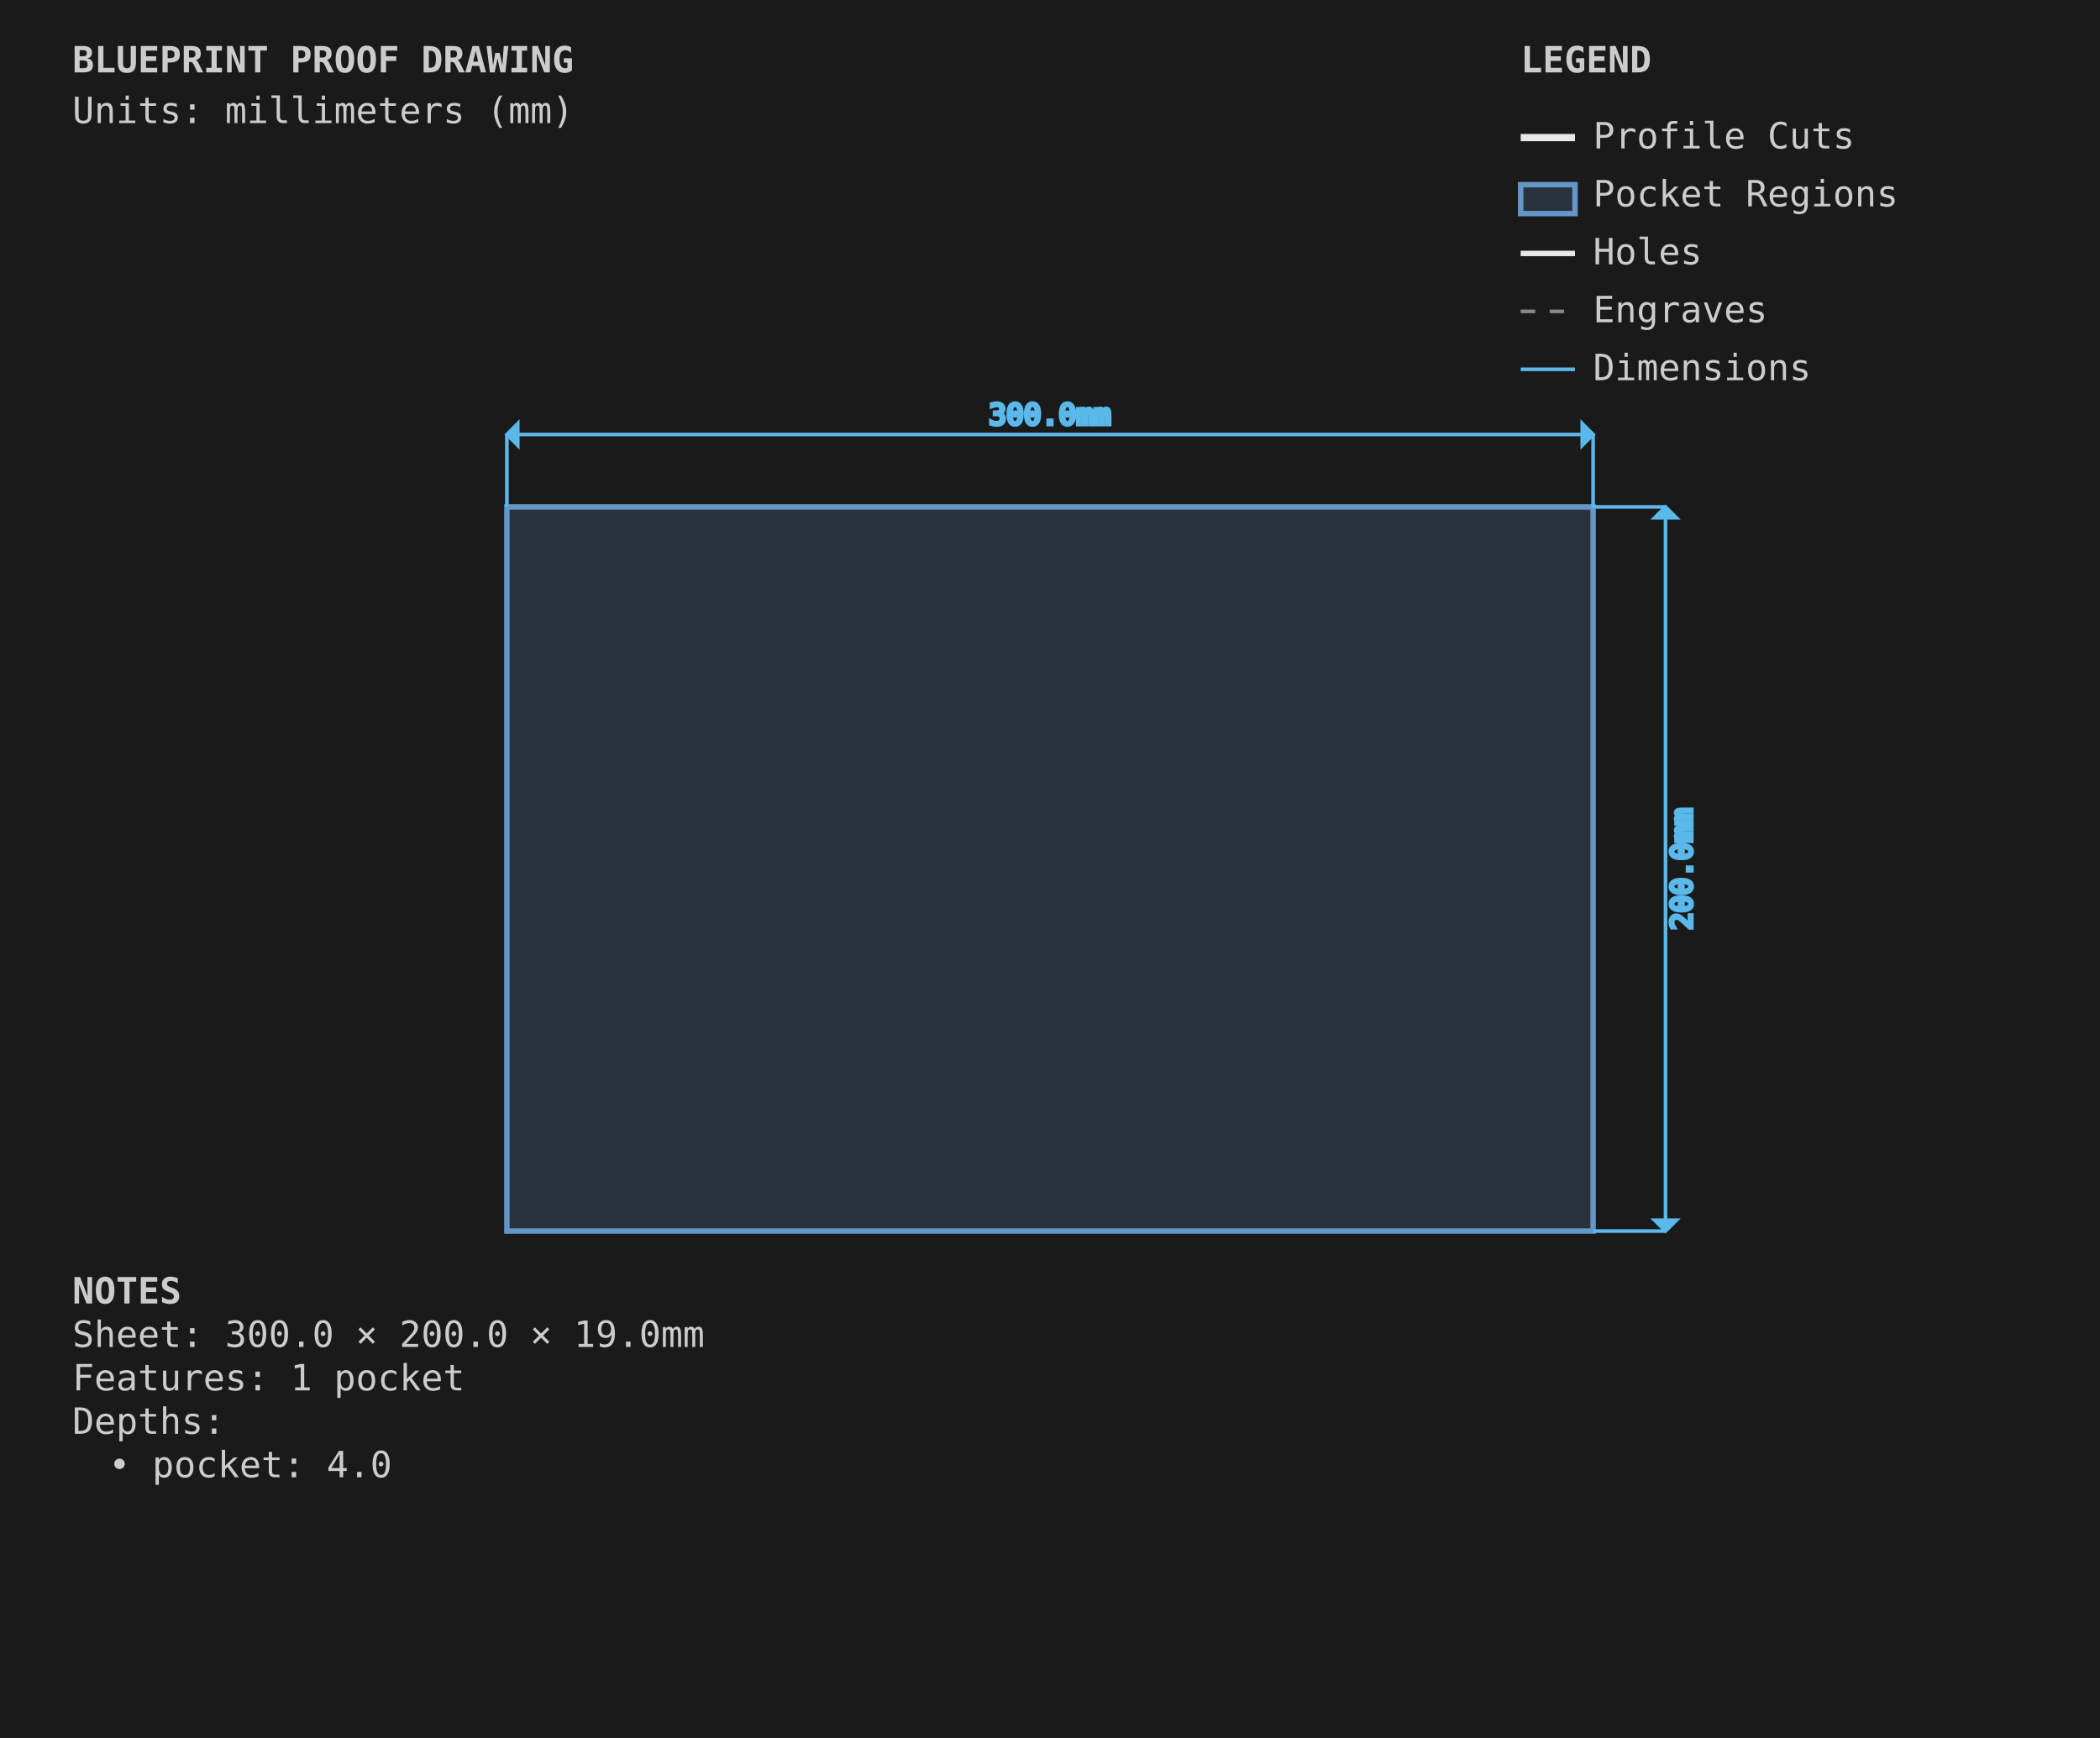
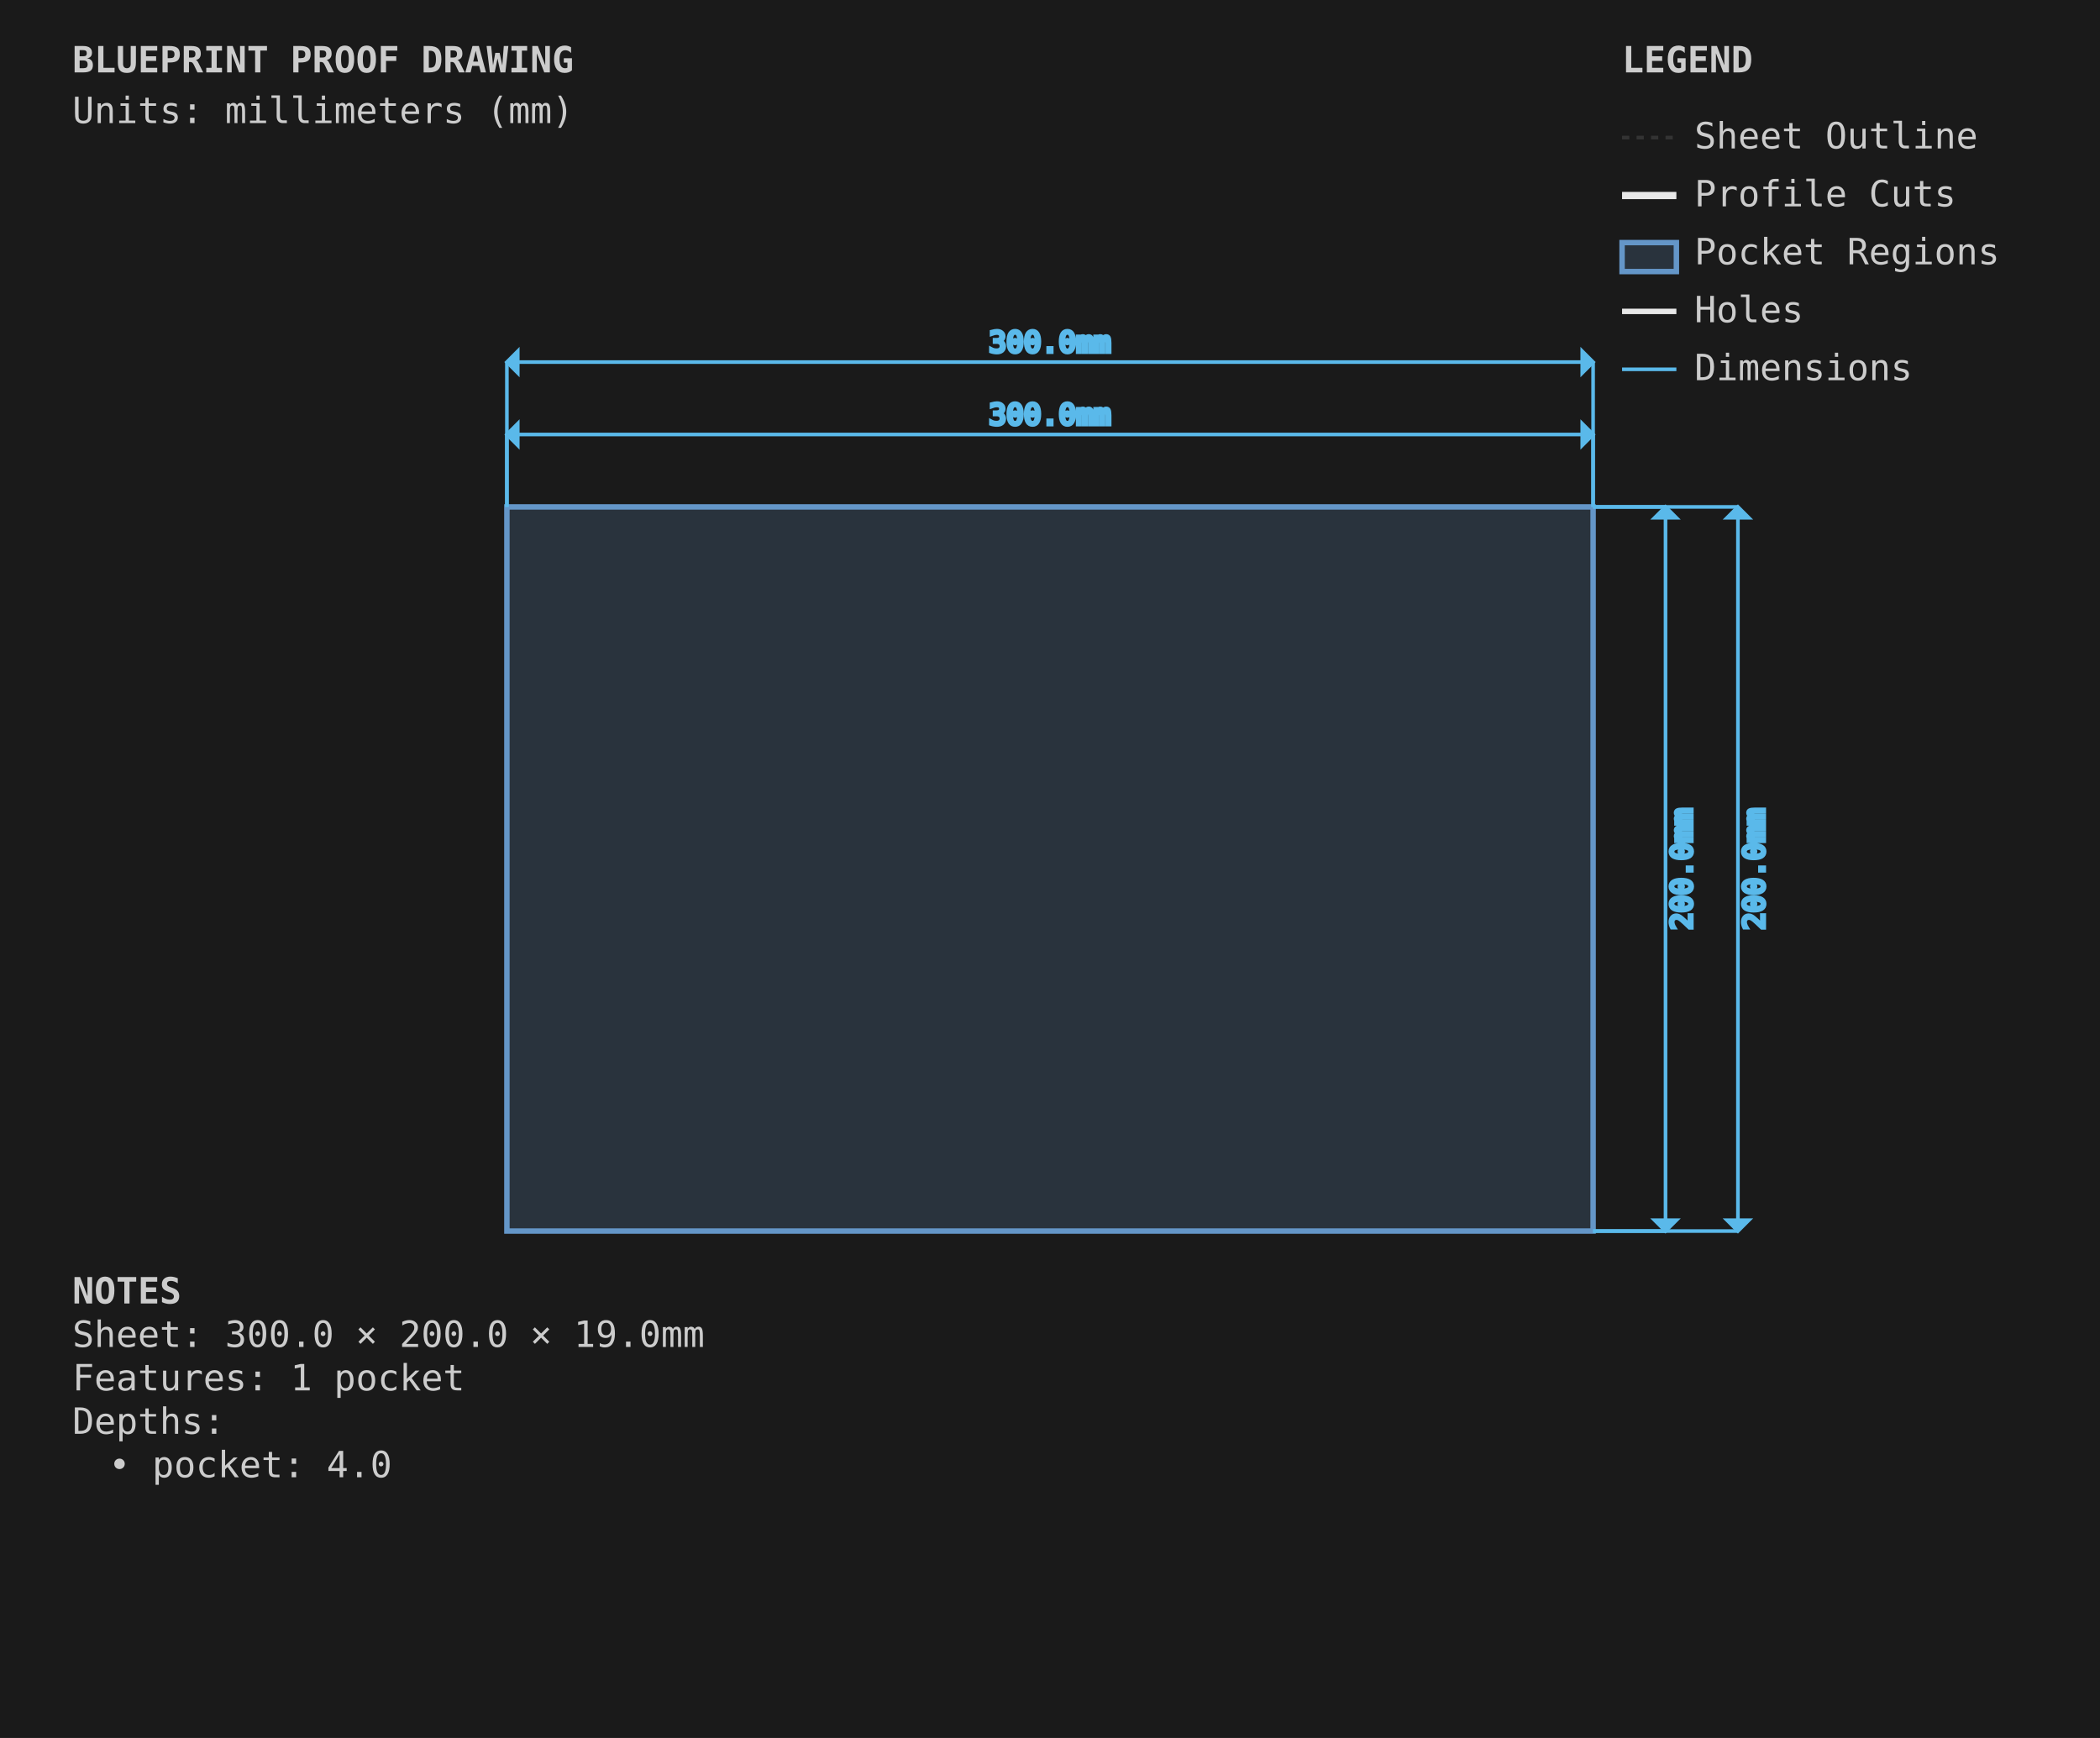
<svg xmlns="http://www.w3.org/2000/svg" viewBox="0 0 580.0 480.0" width="580.0mm" height="480.0mm">
  <style>
        .sheet-outline { stroke: #333333; stroke-width: 1; fill: none; stroke-dasharray: 2,2; }
        .profile-cuts { stroke: #e8e8e8; stroke-width: 2; fill: none; }
        .pocket-regions { stroke: #6496c8; stroke-width: 1.5; fill: #6496c8; fill-opacity: 0.2; }
        .holes { stroke: #e8e8e8; stroke-width: 1.5; fill: none; }
        .engrave-paths { stroke: #888888; stroke-width: 1; fill: none; stroke-dasharray: 4,4; }
        .construction { stroke: #333333; stroke-width: 0.5; fill: none; stroke-dasharray: 2,2; }
        .dimensions { stroke: #5ab9ea; stroke-width: 1; fill: none; }
        .dimension-text { fill: #5ab9ea; font-family: monospace; font-size: 8px; }
        .notes { fill: #cccccc; font-family: monospace; font-size: 10px; }
        .legend { fill: #cccccc; font-family: monospace; font-size: 10px; }
    </style>
  <rect x="0" y="0" width="580.0" height="480.0" fill="#1a1a1a" />
  <g id="SHEET_OUTLINE" class="sheet-outline">
    <rect x="140" y="140" width="300.0" height="200.0" />
  </g>
  <g id="PROFILE_CUTS" class="profile-cuts" />
  <g id="POCKET_REGIONS" class="pocket-regions">
    <rect x="140.0" y="140.0" width="300.0" height="200.0" />
  </g>
  <g id="ENGRAVE_PATHS" class="engrave-paths" />
  <g id="HOLES" class="holes" />
  <g id="CONSTRUCTION" class="construction" />
  <g id="DIMENSIONS" class="dimensions">
    <line x1="140" y1="140" x2="140" y2="120.0" stroke="#5ab9ea" stroke-width="1" />
    <line x1="440.0" y1="140" x2="440.0" y2="120.0" stroke="#5ab9ea" stroke-width="1" />
    <line x1="140" y1="120.0" x2="440.0" y2="120.0" stroke="#5ab9ea" stroke-width="1" />
    <polygon points="140,120.0 143.0,117.0 143.0,123.0" fill="#5ab9ea" />
    <polygon points="440.0,120.0 437.0,117.0 437.0,123.0" fill="#5ab9ea" />
    <text x="290.0" y="115.0" class="dimension-text" text-anchor="middle" dominant-baseline="middle">300.0mm</text>
    <line x1="440.0" y1="140" x2="460.0" y2="140" stroke="#5ab9ea" stroke-width="1" />
    <line x1="440.0" y1="340.0" x2="460.0" y2="340.0" stroke="#5ab9ea" stroke-width="1" />
    <line x1="460.0" y1="140" x2="460.0" y2="340.0" stroke="#5ab9ea" stroke-width="1" />
    <polygon points="460.0,140 457.0,143.0 463.0,143.0" fill="#5ab9ea" />
    <polygon points="460.0,340.0 457.0,337.0 463.0,337.0" fill="#5ab9ea" />
    <text x="465.0" y="240.0" class="dimension-text" text-anchor="middle" dominant-baseline="middle" transform="rotate(-90 465.0 240.0)">200.0mm</text>
+     <line x1="140.0" y1="140.0" x2="140.0" y2="100.0" stroke="#5ab9ea" stroke-width="1" />
+     <line x1="440.0" y1="140.0" x2="440.0" y2="100.0" stroke="#5ab9ea" stroke-width="1" />
+     <line x1="140.0" y1="100.0" x2="440.0" y2="100.0" stroke="#5ab9ea" stroke-width="1" />
+     <polygon points="140.0,100.0 143.0,97.0 143.0,103.0" fill="#5ab9ea" />
+     <polygon points="440.0,100.0 437.0,97.0 437.0,103.0" fill="#5ab9ea" />
+     <text x="290.0" y="95.0" class="dimension-text" text-anchor="middle" dominant-baseline="middle">300.0mm</text>
+     <line x1="440.0" y1="140.0" x2="480.0" y2="140.0" stroke="#5ab9ea" stroke-width="1" />
+     <line x1="440.0" y1="340.0" x2="480.0" y2="340.0" stroke="#5ab9ea" stroke-width="1" />
+     <line x1="480.0" y1="140.0" x2="480.0" y2="340.0" stroke="#5ab9ea" stroke-width="1" />
+     <polygon points="480.0,140.0 477.0,143.0 483.0,143.0" fill="#5ab9ea" />
+     <polygon points="480.0,340.0 477.0,337.0 483.0,337.0" fill="#5ab9ea" />
+     <text x="485.0" y="240.0" class="dimension-text" text-anchor="middle" dominant-baseline="middle" transform="rotate(-90 485.0 240.0)">200.0mm</text>
  </g>
  <g id="NOTES" class="notes">
    <text x="20" y="360.0" class="notes" font-weight="bold">NOTES</text>
    <text x="20" y="372.0" class="notes">Sheet: 300.0 × 200.0 × 19.0mm</text>
    <text x="20" y="384.0" class="notes">Features: 1 pocket</text>
    <text x="20" y="396.0" class="notes">Depths:</text>
    <text x="30" y="408.0" class="notes">• pocket: 4.0</text>
  </g>
  <g id="TITLE_BLOCK" class="title-block">
    <text x="20" y="20" class="notes" font-weight="bold" font-size="14px">BLUEPRINT PROOF DRAWING</text>
    <text x="20" y="34" class="notes" font-size="9px">Units: millimeters (mm)</text>
  </g>
  <g id="LEGEND" class="legend">
-     <text x="420.0" y="20" class="legend" font-weight="bold">LEGEND</text>
-     <line x1="420.0" y1="38" x2="435.0" y2="38" stroke="#e8e8e8" stroke-width="2" />
-     <text x="440.0" y="41" class="legend">Profile Cuts</text>
-     <rect x="420.0" y="51" width="15.0" height="8" stroke="#6496c8" stroke-width="1.5" fill="#6496c8" fill-opacity="0.2" />
-     <text x="440.0" y="57" class="legend">Pocket Regions</text>
-     <line x1="420.0" y1="70" x2="435.0" y2="70" stroke="#e8e8e8" stroke-width="1.5" />
-     <text x="440.0" y="73" class="legend">Holes</text>
-     <line x1="420.0" y1="86" x2="435.0" y2="86" stroke="#888888" stroke-width="1" stroke-dasharray="4,4" />
-     <text x="440.0" y="89" class="legend">Engraves</text>
-     <line x1="420.0" y1="102" x2="435.0" y2="102" stroke="#5ab9ea" stroke-width="1" />
-     <text x="440.0" y="105" class="legend">Dimensions</text>
+     <text x="448.0" y="20" class="legend" font-weight="bold">LEGEND</text>
+     <line x1="448.0" y1="38" x2="463.0" y2="38" stroke="#333333" stroke-width="1" stroke-dasharray="2,2" />
+     <text x="468.0" y="41" class="legend">Sheet Outline</text>
+     <line x1="448.0" y1="54" x2="463.0" y2="54" stroke="#e8e8e8" stroke-width="2" />
+     <text x="468.0" y="57" class="legend">Profile Cuts</text>
+     <rect x="448.0" y="67" width="15.0" height="8" stroke="#6496c8" stroke-width="1.5" fill="#6496c8" fill-opacity="0.2" />
+     <text x="468.0" y="73" class="legend">Pocket Regions</text>
+     <line x1="448.0" y1="86" x2="463.0" y2="86" stroke="#e8e8e8" stroke-width="1.5" />
+     <text x="468.0" y="89" class="legend">Holes</text>
+     <line x1="448.0" y1="102" x2="463.0" y2="102" stroke="#5ab9ea" stroke-width="1" />
+     <text x="468.0" y="105" class="legend">Dimensions</text>
  </g>
</svg>
